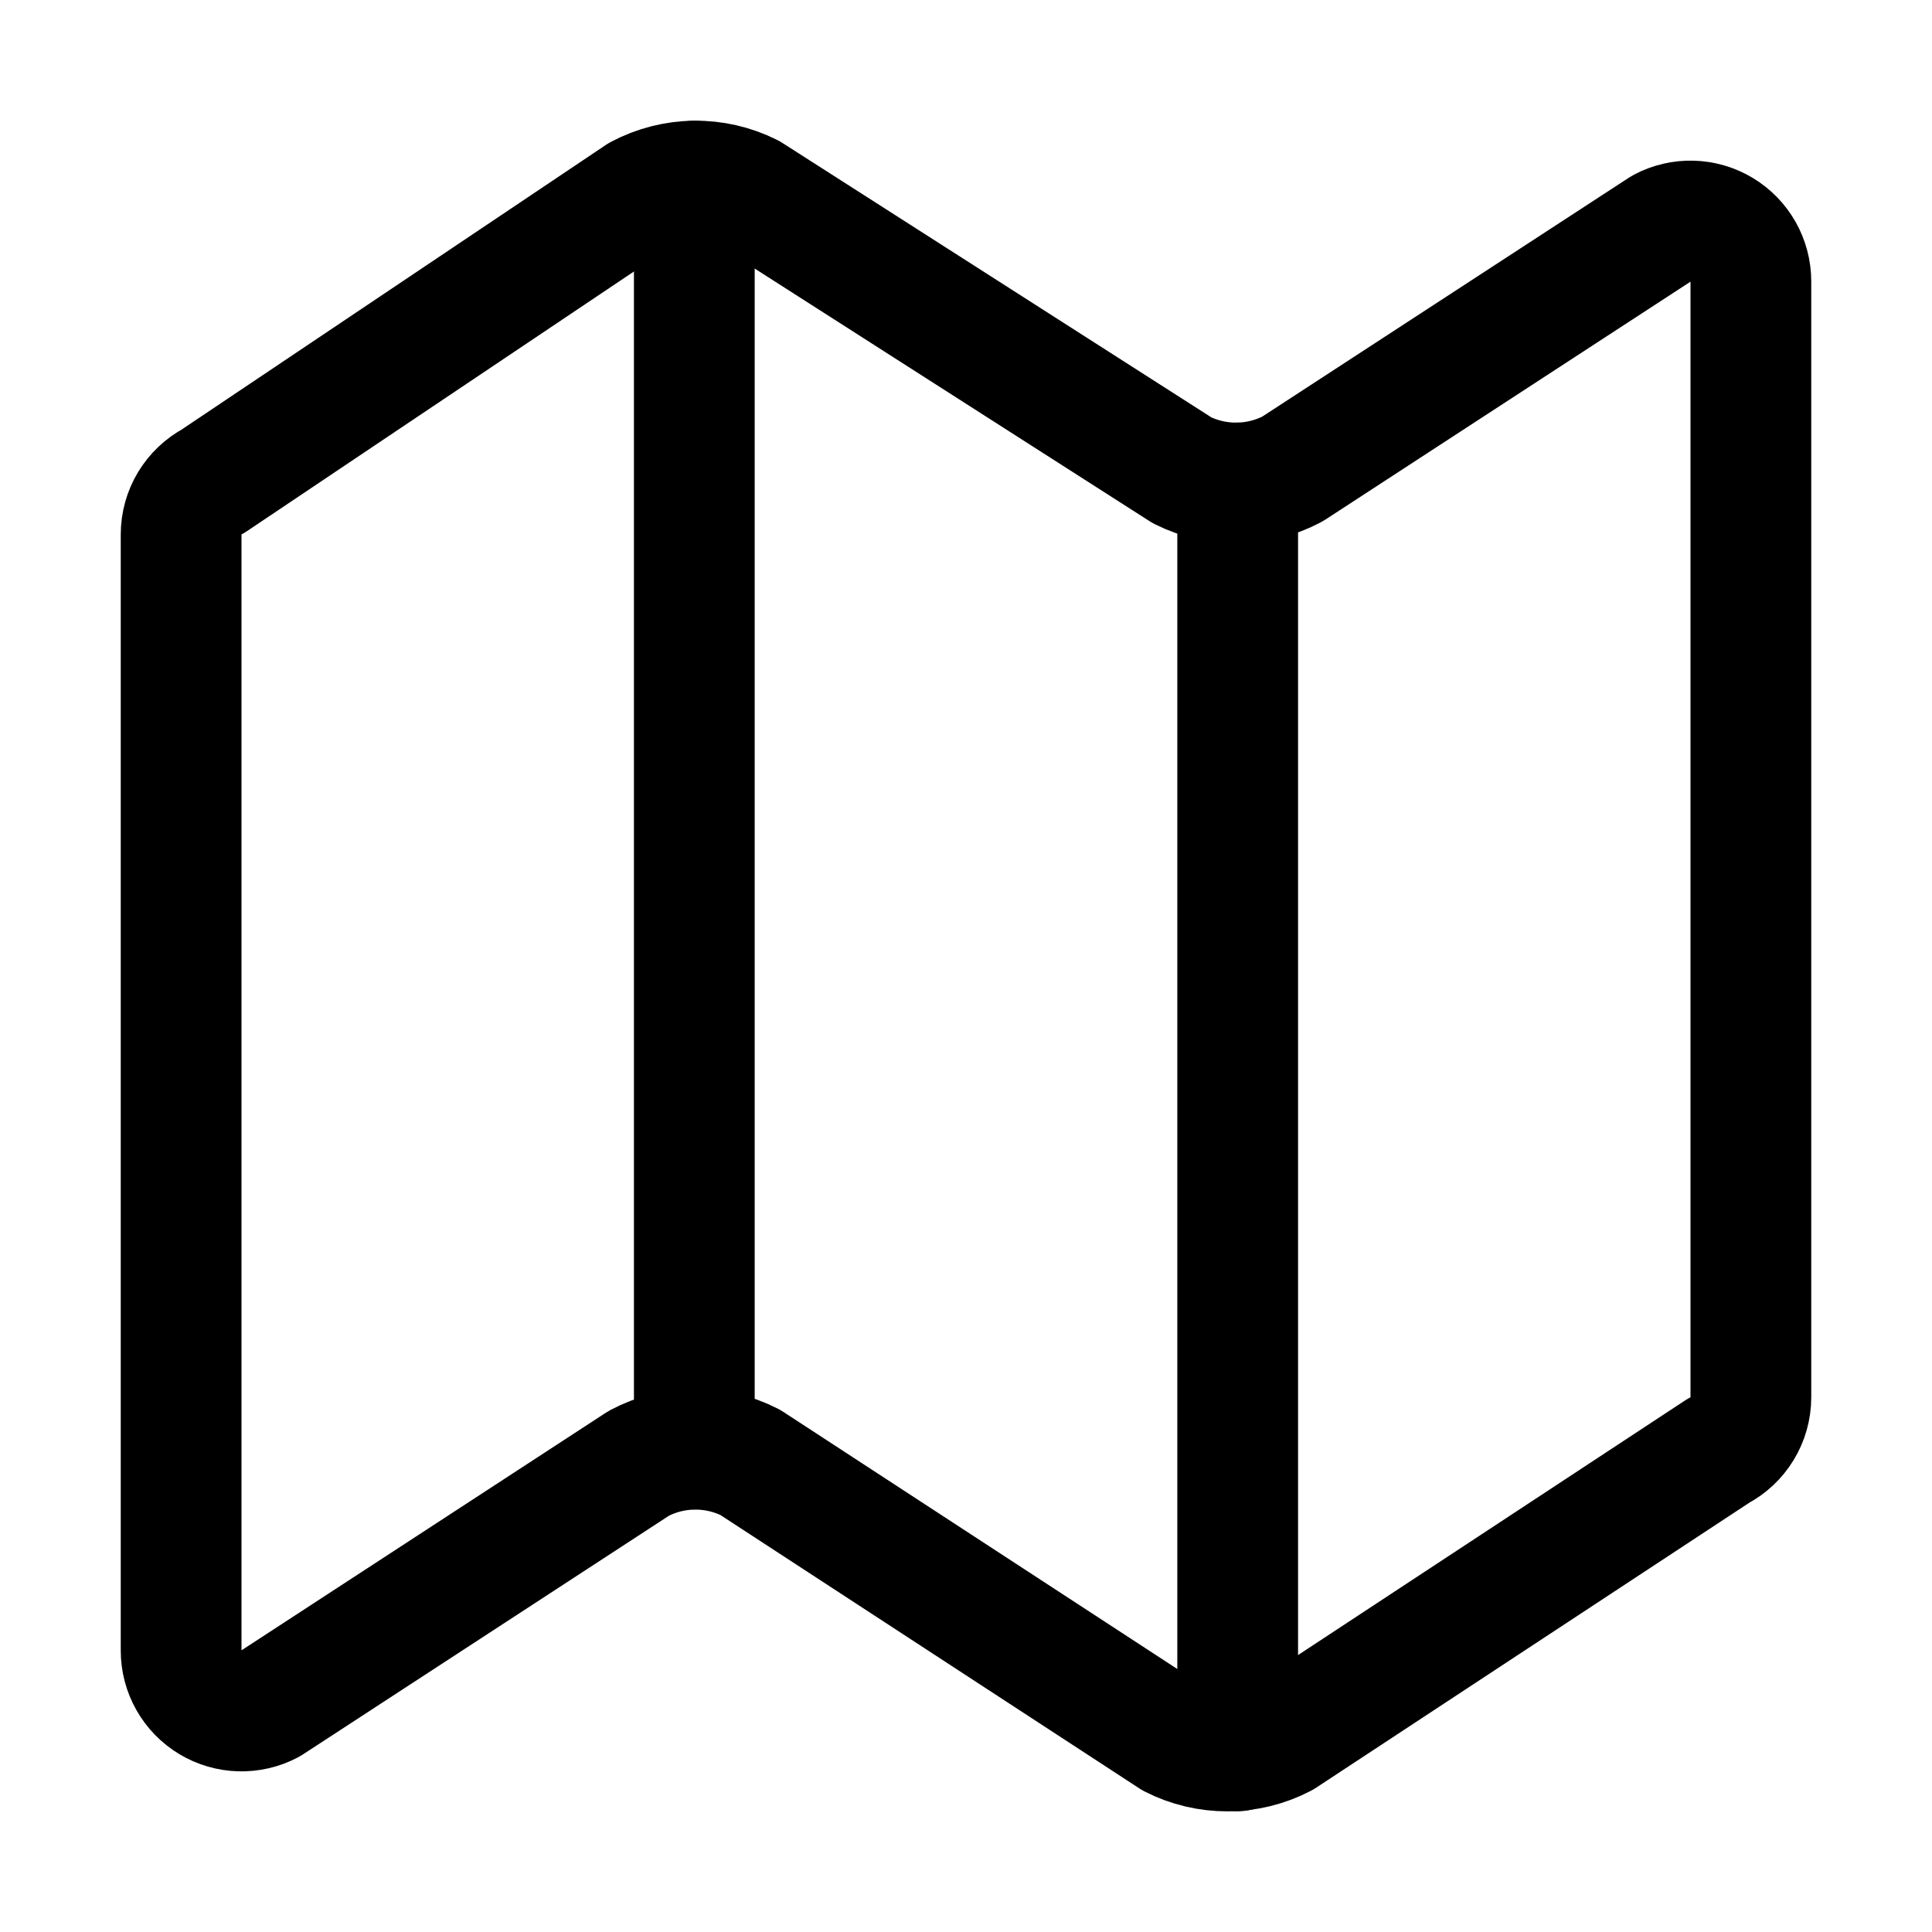
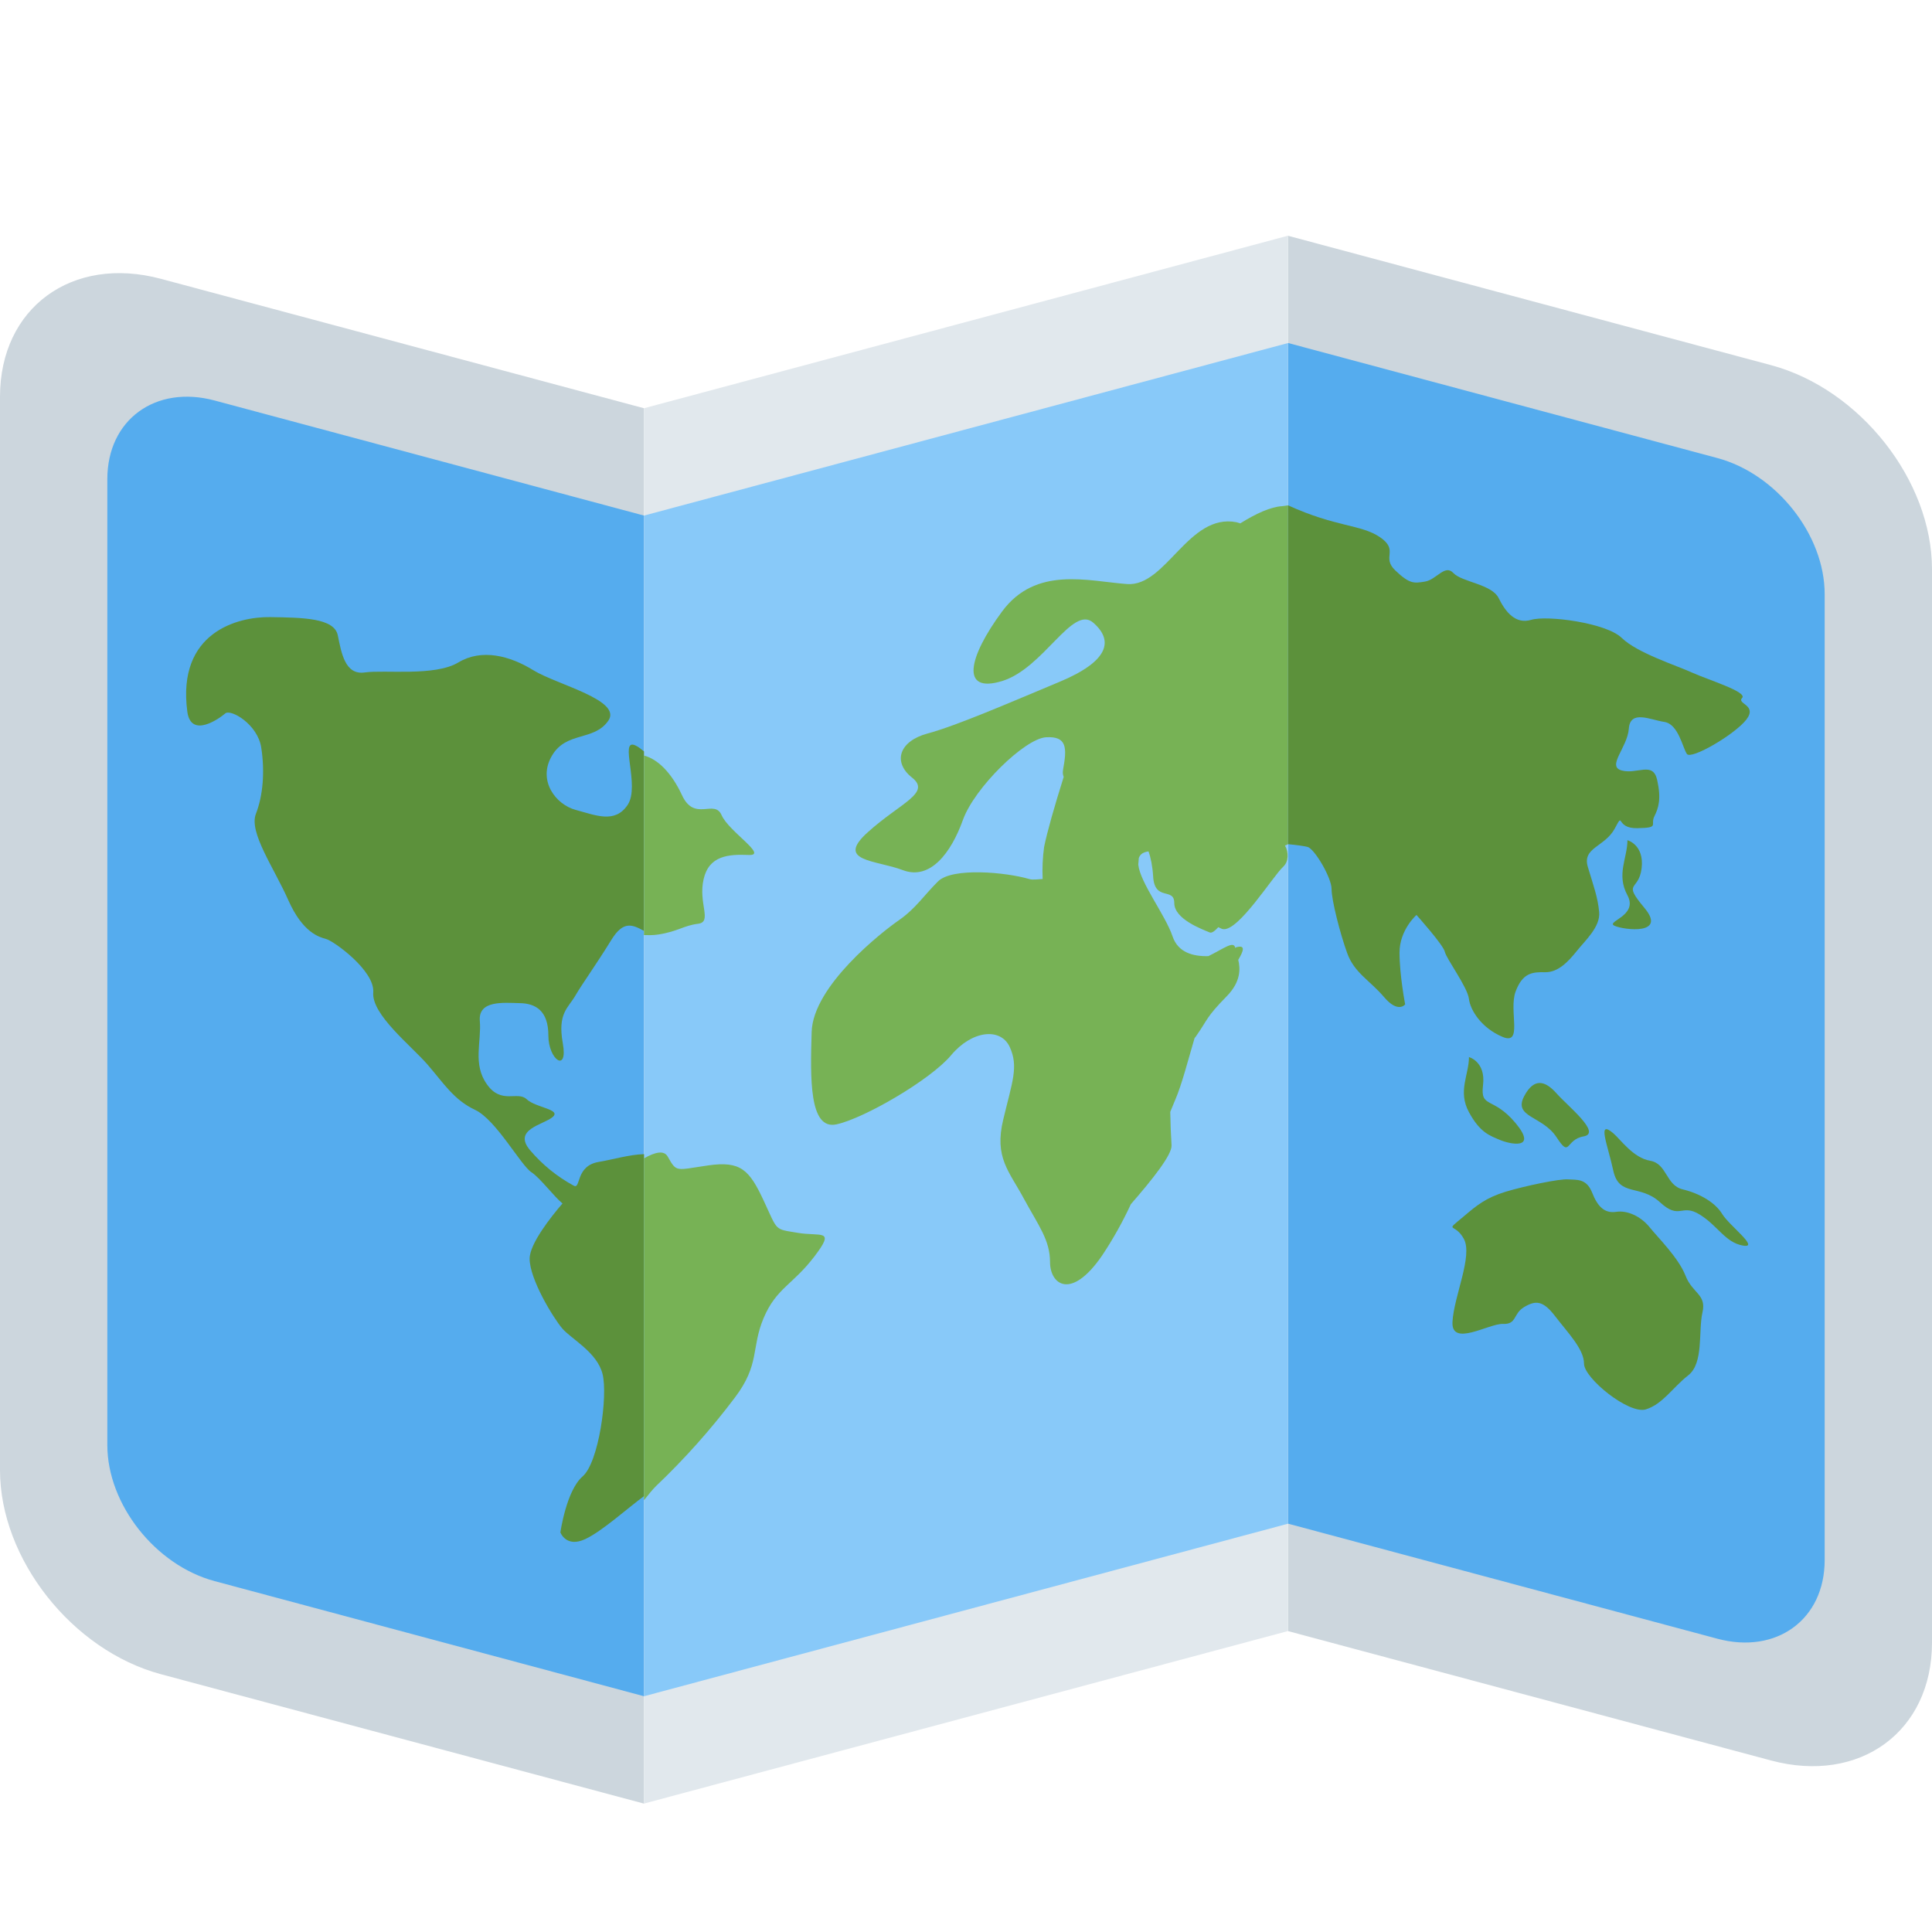
- <svg xmlns="http://www.w3.org/2000/svg" viewBox="0 0 512 512">
-   <path d="M313.27 124.64L198.73 51.36a32 32 0 0 0-29.28.35L56.51 127.49A16 16 0 0 0 48 141.63v295.8a16 16 0 0 0 23.49 14.14l97.82-63.79a32 32 0 0 1 29.5-.24l111.86 73a32 32 0 0 0 29.27-.11l115.43-75.94a16 16 0 0 0 8.63-14.2V74.57a16 16 0 0 0-23.49-14.14l-98 63.86a32 32 0 0 1-29.24.35z" fill="none" stroke="currentColor" stroke-linecap="round" stroke-linejoin="round" stroke-width="32" />
-   <path fill="none" stroke="currentColor" stroke-linecap="round" stroke-linejoin="round" stroke-width="32" d="M328 128v336" />
-   <path fill="none" stroke="currentColor" stroke-linecap="round" stroke-linejoin="round" stroke-width="32" d="M184 48v336" />
+ <svg xmlns="http://www.w3.org/2000/svg" width="32" height="32" viewBox="0 0 36 36">
+   <path fill="#CCD6DD" d="M12 7.607L3 5.196c-1.657-.444-3 .539-3 2.197v20c0 1.656 1.343 3.359 3 3.804l9 2.411zm12 22.786l9 2.411c1.656.443 3-.54 3-2.196v-20c0-1.657-1.344-3.36-3-3.804l-9-2.411z" />
+   <path fill="#E1E8ED" d="m24 30.392l-12 3.215v-26l12-3.215z" />
+   <path fill="#55ACEE" d="M12 9.607L4 7.463c-1.104-.296-2 .36-2 1.464v18c0 1.104.896 2.24 2 2.535l8 2.145zm20-1.072l-8-2.144v22l8 2.144c1.104.296 2-.359 2-1.465v-18c0-1.103-.896-2.239-2-2.535" />
+   <path fill="#88C9F9" d="m24 28.392l-12 3.215v-22l12-3.215z" />
+   <path fill="#5C913B" d="M12 21.506c-.268.006-.595.104-.845.145c-.436.073-.329.517-.463.443a2.844 2.844 0 0 1-.812-.658c-.337-.394.25-.477.418-.622c.168-.145-.316-.172-.485-.332c-.169-.159-.471.104-.739-.276c-.27-.376-.101-.79-.133-1.18c-.034-.39.436-.341.739-.334c.303.003.538.144.538.602c0 .456.37.708.269.146c-.101-.561.101-.657.235-.89c.134-.23.37-.55.672-1.04c.221-.358.389-.283.606-.164v-3.345c-.055-.044-.11-.09-.165-.113c-.303-.132.096.753-.139 1.109c-.237.356-.598.193-.97.094c-.369-.099-.713-.545-.443-1.007c.268-.462.782-.268 1.051-.653c.269-.385-.957-.672-1.394-.941c-.438-.271-.963-.409-1.4-.146c-.437.264-1.373.133-1.743.186c-.37.054-.436-.369-.503-.693c-.067-.322-.653-.329-1.257-.338c-.606-.01-1.741.281-1.547 1.759c.068.514.605.124.707.036c.101-.088.605.2.671.637c.068.439.035.887-.099 1.232c-.137.345.336 1.006.604 1.612c.269.605.573.686.707.723c.135.036.908.587.875.996c-.033.411.706.991 1.009 1.34c.303.35.494.662.887.846c.393.183.852 1.035 1.054 1.165c.155.1.418.451.576.58c-.208.242-.612.748-.612 1.029c0 .383.44 1.103.608 1.3c.167.196.65.442.751.85c.101.407-.07 1.646-.372 1.907c-.304.262-.414 1.043-.414 1.043s.107.293.465.124c.309-.144.776-.566 1.094-.801v-6.371z" />
+   <path fill="#77B255" d="M12.268 17.413c-.1.016-.187.012-.268.011v-3.345c.254.065.512.317.707.736c.234.509.604.066.739.374c.134.308.875.758.505.742c-.371-.015-.741.008-.841.454c-.102.448.168.794-.102.828c-.27.033-.37.142-.74.2m2.59 5.558c-.436-.074-.359-.023-.628-.599c-.268-.577-.431-.743-1.036-.656c-.605.087-.583.136-.751-.163c-.072-.128-.241-.082-.443.031v6.37c.09-.114.17-.211.228-.267a13.37 13.37 0 0 0 1.466-1.646c.47-.621.3-.924.535-1.481c.236-.558.541-.617.944-1.145c.405-.53.122-.368-.315-.444M24 15.731V9.417c-.04.004-.068.012-.11.015c-.209.011-.482.135-.779.32c-.024-.005-.046-.016-.07-.021c-.896-.175-1.312 1.205-2.039 1.152c-.729-.053-1.7-.344-2.332.514c-.631.857-.777 1.53 0 1.294s1.312-1.425 1.7-1.089c.388.336.29.721-.632 1.105c-.922.385-1.918.817-2.452.96c-.534.143-.655.534-.292.822c.364.288-.219.471-.826 1.02c-.607.547.146.512.656.705c.51.193.898-.323 1.117-.932c.217-.608 1.158-1.521 1.55-1.544c.392-.023.392.197.318.602c-.013.071.001.103.011.138c-.17.54-.31 1.03-.365 1.306a3.332 3.332 0 0 0-.027.595c-.086.004-.183.021-.248.001c-.438-.129-1.434-.22-1.701.043c-.267.265-.412.502-.728.723c-.317.219-1.603 1.224-1.627 2.084c-.025.859-.049 1.83.461 1.721c.51-.109 1.749-.826 2.137-1.288c.387-.463.921-.522 1.092-.156c.17.369.048.649-.12 1.354c-.171.708.11.963.381 1.468c.273.504.491.775.491 1.189c0 .412.389.723.97-.123a7.14 7.14 0 0 0 .536-.957c.409-.469.768-.923.758-1.096a13.53 13.53 0 0 1-.024-.624l.091-.22c.127-.293.241-.746.362-1.155a.17.17 0 0 1 .02-.024c.237-.337.185-.353.58-.756c.264-.27.254-.512.214-.678c.105-.175.134-.28-.033-.235l-.016.004c-.002 0-.005.019-.006.014c-.023-.149-.206.003-.501.148c-.284.008-.566-.066-.668-.368c-.133-.396-.602-.996-.639-1.336c.003-.041.005-.077.01-.124a.165.165 0 0 1 .069-.088a.29.29 0 0 1 .112-.035c.041.111.075.279.086.464c.026.477.394.196.394.498c0 .303.53.492.661.548c.037.016.094-.027.159-.098c.031.011.06.033.093.037c.292.031.922-.984 1.117-1.164c.102-.095.104-.269.033-.394z" />
+   <path fill="#5C913B" d="M27.634 20.221c-.053.44.184.201.606.705c.423.508-.104.394-.289.316c-.185-.08-.37-.131-.579-.518c-.213-.391 0-.695 0-1.027c0 0 .316.084.262.524m.362-.901c.389.166.114-.482.244-.841c.132-.356.316-.368.555-.363c.236.002.422-.191.581-.389c.157-.199.448-.454.422-.733c-.026-.279-.104-.482-.212-.843c-.105-.36.316-.368.502-.711c.184-.343 0 0 .421-.008c.422-.008.238-.058.316-.218c.08-.159.133-.327.054-.68c-.078-.353-.37-.1-.66-.177c-.289-.077.106-.425.132-.78c.026-.356.397-.165.661-.125c.263.039.342.484.421.597c.081.112.895-.365 1.108-.641c.211-.275-.186-.291-.079-.403c.106-.111-.632-.337-.925-.469c-.289-.133-1.028-.367-1.318-.649c-.289-.283-1.396-.426-1.688-.337c-.291.086-.476-.143-.606-.406c-.131-.262-.686-.297-.844-.467c-.158-.17-.316.127-.529.16c-.21.035-.289.043-.554-.209c-.263-.252.08-.371-.288-.621c-.355-.238-.813-.182-1.71-.591v6.314c.157.014.309.036.364.051c.131.035.448.573.448.784c0 .211.158.828.291 1.195c.131.366.42.506.686.818c.264.312.394.137.394.137s-.105-.544-.105-.965c0-.424.316-.701.316-.701s.5.558.528.685c.026.128.421.656.449.876c.026.219.237.546.625.71m2.092-2.068c.184.08.976.171.554-.334c-.423-.506-.106-.299-.053-.738c.053-.44-.264-.524-.264-.524c0 .332-.211.638 0 1.026c.21.39-.423.49-.237.57m2.004 5.371c-.131-.217-.421-.385-.738-.461c-.315-.076-.29-.48-.606-.533c-.316-.055-.544-.389-.686-.512c-.312-.266-.106.209 0 .699c.106.488.501.246.869.586c.369.34.397.016.74.229c.342.211.475.52.804.578c.329.059-.25-.369-.383-.586m-3.088-1.432c.262.402.159.043.504-.016c.343-.059-.291-.561-.502-.799c-.211-.238-.42-.301-.605.049c-.21.399.342.364.603.766m2.403 2.579c-.133-.338-.518-.713-.675-.91c-.159-.193-.407-.312-.618-.279c-.212.031-.343-.092-.448-.361c-.106-.266-.29-.233-.449-.244c-.157-.012-.791.119-1.161.23c-.368.113-.537.252-.778.457c-.382.32-.17.105 0 .424c.168.318-.187 1.066-.213 1.543c-.027.477.676.031.939.039c.264.012.186-.189.396-.314c.212-.125.349-.129.579.172c.233.305.537.611.537.883c0 .27.834.947 1.151.852c.316-.098.501-.408.791-.635c.291-.225.186-.824.264-1.168c.081-.344-.185-.354-.315-.689" />
</svg>
